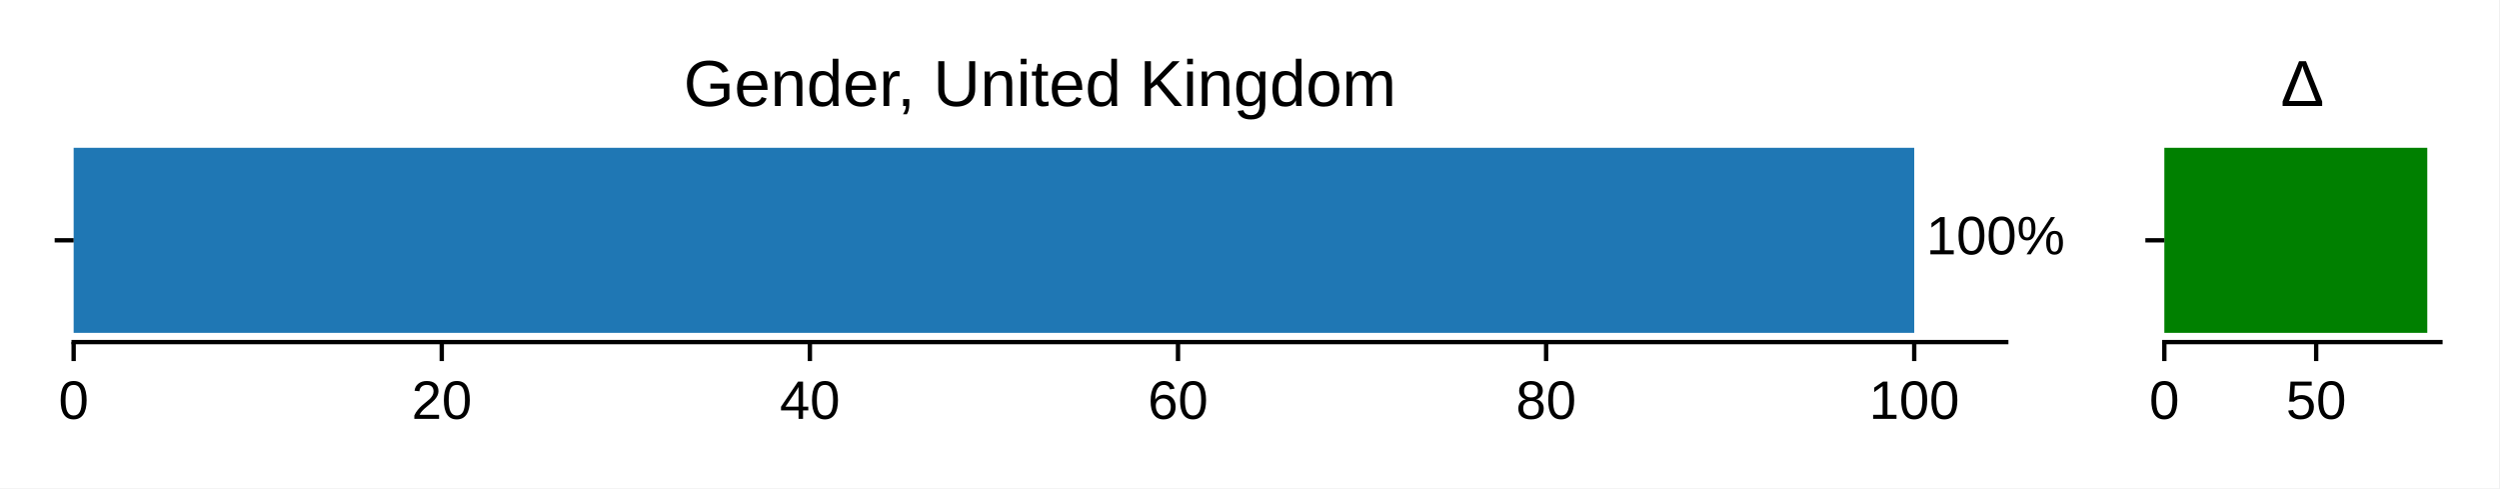
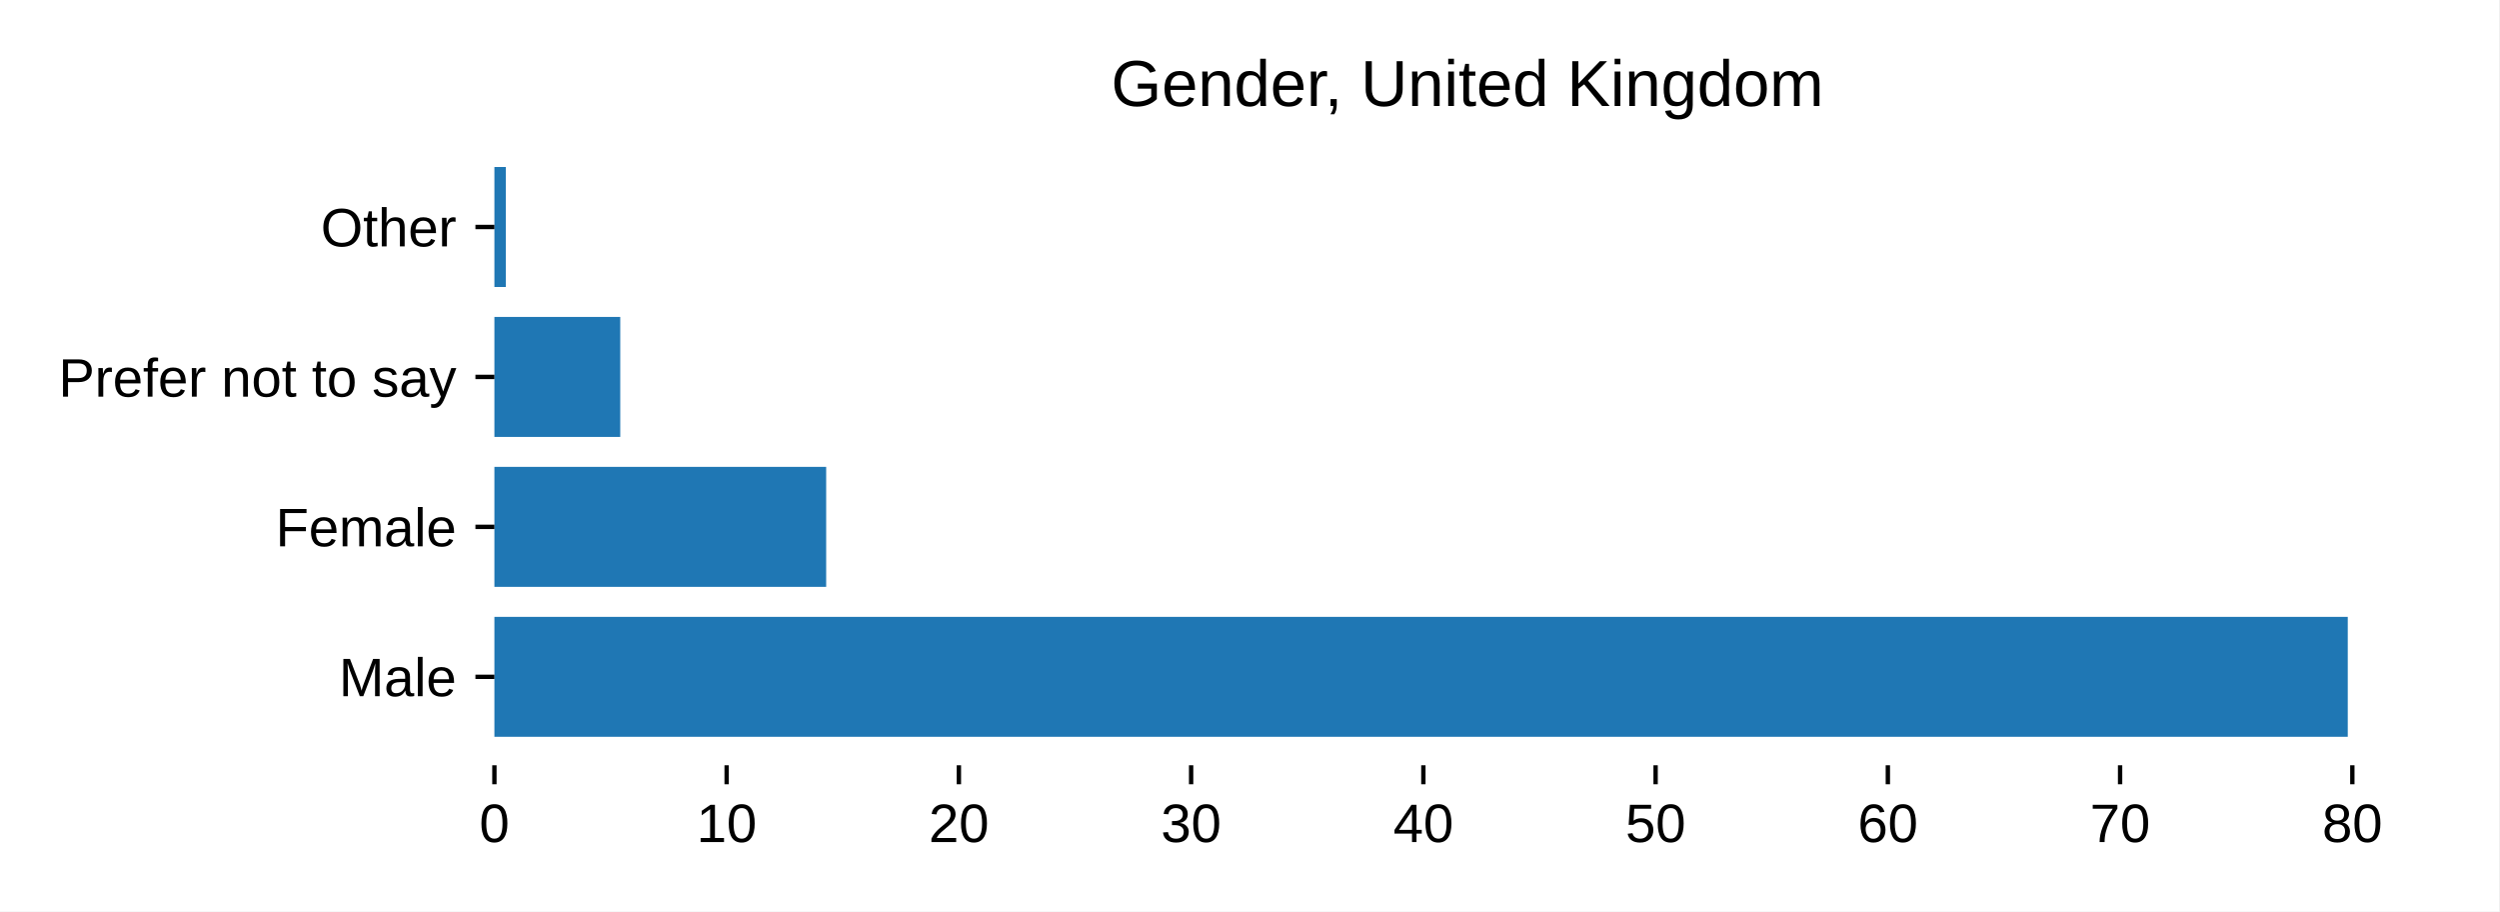
- <svg xmlns="http://www.w3.org/2000/svg" xmlns:xlink="http://www.w3.org/1999/xlink" height="90pt" version="1.1" viewBox="0 0 460.8 90" width="460.8pt">
+ <svg xmlns="http://www.w3.org/2000/svg" xmlns:xlink="http://www.w3.org/1999/xlink" height="168pt" version="1.1" viewBox="0 0 460.8 168" width="460.8pt">
  <defs>
    <style type="text/css">*{stroke-linecap:butt;stroke-linejoin:round;}</style>
  </defs>
  <g id="figure_1">
    <g id="patch_1">
-       <path d="M 0 90  L 460.8 90  L 460.8 0  L 0 0  z " style="fill:#ffffff;" />
+       <path d="M 0 168  L 460.8 168  L 460.8 0  L 0 0  z " style="fill:#ffffff;" />
    </g>
    <g id="axes_1">
      <g id="patch_2">
-         <path d="M 13.58 63.055  L 369.941 63.055  L 369.941 25.536  L 13.58 25.536  z " style="fill:#ffffff;" />
+         <path d="M 91.164 141.055  L 450 141.055  L 450 25.536  L 91.164 25.536  z " style="fill:#ffffff;" />
      </g>
      <g id="patch_3">
-         <path clip-path="url(#pd806cab8b6)" d="M 13.58 61.349  L 352.972 61.349  L 352.972 27.241  L 13.58 27.241  z " style="fill:#1f77b4;" />
+         <path clip-path="url(#pbd44ceadc7)" d="M 91.164 135.804  L 432.913 135.804  L 432.913 113.695  L 91.164 113.695  z " style="fill:#1f77b4;" />
+       </g>
+       <g id="patch_4">
+         <path clip-path="url(#pbd44ceadc7)" d="M 91.164 108.168  L 152.341 108.168  L 152.341 86.059  L 91.164 86.059  z " style="fill:#1f77b4;" />
+       </g>
+       <g id="patch_5">
+         <path clip-path="url(#pbd44ceadc7)" d="M 91.164 80.532  L 114.369 80.532  L 114.369 58.423  L 91.164 58.423  z " style="fill:#1f77b4;" />
+       </g>
+       <g id="patch_6">
+         <path clip-path="url(#pbd44ceadc7)" d="M 91.164 52.895  L 93.274 52.895  L 93.274 30.786  L 91.164 30.786  z " style="fill:#1f77b4;" />
      </g>
      <g id="matplotlib.axis_1">
        <g id="xtick_1">
          <g id="line2d_1">
            <defs>
              <path d="M 0 0  L 0 3.5  " id="mc3a356a46d" style="stroke:#000000;stroke-width:0.8;" />
            </defs>
            <g>
-               <use style="stroke:#000000;stroke-width:0.8;" x="13.58" xlink:href="#mc3a356a46d" y="63.055" />
+               <use style="stroke:#000000;stroke-width:0.8;" x="91.164" xlink:href="#mc3a356a46d" y="141.055" />
            </g>
          </g>
          <g id="text_1">
-             <text style="font-family:Arial;font-size:10px;font-stretch:normal;font-style:normal;font-weight:normal;text-anchor:middle;" transform="rotate(-0, 13.58047, 77.2125)" x="13.58" y="77.213">0</text>
+             <text style="font-family:Arial;font-size:10px;font-stretch:normal;font-style:normal;font-weight:normal;text-anchor:middle;" transform="rotate(-0, 91.16406, 155.2125)" x="91.164" y="155.213">0</text>
          </g>
        </g>
        <g id="xtick_2">
          <g id="line2d_2">
            <g>
-               <use style="stroke:#000000;stroke-width:0.8;" x="81.459" xlink:href="#mc3a356a46d" y="63.055" />
+               <use style="stroke:#000000;stroke-width:0.8;" x="133.988" xlink:href="#mc3a356a46d" y="141.055" />
            </g>
          </g>
          <g id="text_2">
-             <text style="font-family:Arial;font-size:10px;font-stretch:normal;font-style:normal;font-weight:normal;text-anchor:middle;" transform="rotate(-0, 81.45876, 77.2125)" x="81.459" y="77.213">20</text>
+             <text style="font-family:Arial;font-size:10px;font-stretch:normal;font-style:normal;font-weight:normal;text-anchor:middle;" transform="rotate(-0, 133.9881, 155.2125)" x="133.988" y="155.213">10</text>
          </g>
        </g>
        <g id="xtick_3">
          <g id="line2d_3">
            <g>
-               <use style="stroke:#000000;stroke-width:0.8;" x="149.337" xlink:href="#mc3a356a46d" y="63.055" />
+               <use style="stroke:#000000;stroke-width:0.8;" x="176.812" xlink:href="#mc3a356a46d" y="141.055" />
            </g>
          </g>
          <g id="text_3">
-             <text style="font-family:Arial;font-size:10px;font-stretch:normal;font-style:normal;font-weight:normal;text-anchor:middle;" transform="rotate(-0, 149.3371, 77.2125)" x="149.337" y="77.213">40</text>
+             <text style="font-family:Arial;font-size:10px;font-stretch:normal;font-style:normal;font-weight:normal;text-anchor:middle;" transform="rotate(-0, 176.8121, 155.2125)" x="176.812" y="155.213">20</text>
          </g>
        </g>
        <g id="xtick_4">
          <g id="line2d_4">
            <g>
-               <use style="stroke:#000000;stroke-width:0.8;" x="217.215" xlink:href="#mc3a356a46d" y="63.055" />
+               <use style="stroke:#000000;stroke-width:0.8;" x="219.636" xlink:href="#mc3a356a46d" y="141.055" />
            </g>
          </g>
          <g id="text_4">
-             <text style="font-family:Arial;font-size:10px;font-stretch:normal;font-style:normal;font-weight:normal;text-anchor:middle;" transform="rotate(-0, 217.2153, 77.2125)" x="217.215" y="77.213">60</text>
+             <text style="font-family:Arial;font-size:10px;font-stretch:normal;font-style:normal;font-weight:normal;text-anchor:middle;" transform="rotate(-0, 219.6362, 155.2125)" x="219.636" y="155.213">30</text>
          </g>
        </g>
        <g id="xtick_5">
          <g id="line2d_5">
            <g>
-               <use style="stroke:#000000;stroke-width:0.8;" x="285.094" xlink:href="#mc3a356a46d" y="63.055" />
+               <use style="stroke:#000000;stroke-width:0.8;" x="262.46" xlink:href="#mc3a356a46d" y="141.055" />
            </g>
          </g>
          <g id="text_5">
-             <text style="font-family:Arial;font-size:10px;font-stretch:normal;font-style:normal;font-weight:normal;text-anchor:middle;" transform="rotate(-0, 285.0936, 77.2125)" x="285.094" y="77.213">80</text>
+             <text style="font-family:Arial;font-size:10px;font-stretch:normal;font-style:normal;font-weight:normal;text-anchor:middle;" transform="rotate(-0, 262.4602, 155.2125)" x="262.46" y="155.213">40</text>
          </g>
        </g>
        <g id="xtick_6">
          <g id="line2d_6">
            <g>
-               <use style="stroke:#000000;stroke-width:0.8;" x="352.972" xlink:href="#mc3a356a46d" y="63.055" />
+               <use style="stroke:#000000;stroke-width:0.8;" x="305.284" xlink:href="#mc3a356a46d" y="141.055" />
            </g>
          </g>
          <g id="text_6">
-             <text style="font-family:Arial;font-size:10px;font-stretch:normal;font-style:normal;font-weight:normal;text-anchor:middle;" transform="rotate(-0, 352.9719, 77.2125)" x="352.972" y="77.213">100</text>
+             <text style="font-family:Arial;font-size:10px;font-stretch:normal;font-style:normal;font-weight:normal;text-anchor:middle;" transform="rotate(-0, 305.2843, 155.2125)" x="305.284" y="155.213">50</text>
+           </g>
+         </g>
+         <g id="xtick_7">
+           <g id="line2d_7">
+             <g>
+               <use style="stroke:#000000;stroke-width:0.8;" x="348.108" xlink:href="#mc3a356a46d" y="141.055" />
+             </g>
+           </g>
+           <g id="text_7">
+             <text style="font-family:Arial;font-size:10px;font-stretch:normal;font-style:normal;font-weight:normal;text-anchor:middle;" transform="rotate(-0, 348.1083, 155.2125)" x="348.108" y="155.213">60</text>
+           </g>
+         </g>
+         <g id="xtick_8">
+           <g id="line2d_8">
+             <g>
+               <use style="stroke:#000000;stroke-width:0.8;" x="390.932" xlink:href="#mc3a356a46d" y="141.055" />
+             </g>
+           </g>
+           <g id="text_8">
+             <text style="font-family:Arial;font-size:10px;font-stretch:normal;font-style:normal;font-weight:normal;text-anchor:middle;" transform="rotate(-0, 390.9324, 155.2125)" x="390.932" y="155.213">70</text>
+           </g>
+         </g>
+         <g id="xtick_9">
+           <g id="line2d_9">
+             <g>
+               <use style="stroke:#000000;stroke-width:0.8;" x="433.756" xlink:href="#mc3a356a46d" y="141.055" />
+             </g>
+           </g>
+           <g id="text_9">
+             <text style="font-family:Arial;font-size:10px;font-stretch:normal;font-style:normal;font-weight:normal;text-anchor:middle;" transform="rotate(-0, 433.7564, 155.2125)" x="433.756" y="155.213">80</text>
          </g>
        </g>
      </g>
      <g id="matplotlib.axis_2">
        <g id="ytick_1">
-           <g id="line2d_7">
+           <g id="line2d_10">
            <defs>
              <path d="M 0 0  L -3.5 0  " id="m82278324de" style="stroke:#000000;stroke-width:0.8;" />
            </defs>
            <g>
-               <use style="stroke:#000000;stroke-width:0.8;" x="13.58" xlink:href="#m82278324de" y="44.295" />
+               <use style="stroke:#000000;stroke-width:0.8;" x="91.164" xlink:href="#m82278324de" y="124.749" />
            </g>
+           </g>
+           <g id="text_10">
+             <text style="font-family:Arial;font-size:10px;font-stretch:normal;font-style:normal;font-weight:normal;text-anchor:end;" transform="rotate(-0, 84.16406, 128.3283)" x="84.164" y="128.328">Male</text>
+           </g>
+         </g>
+         <g id="ytick_2">
+           <g id="line2d_11">
+             <g>
+               <use style="stroke:#000000;stroke-width:0.8;" x="91.164" xlink:href="#m82278324de" y="97.113" />
+             </g>
+           </g>
+           <g id="text_11">
+             <text style="font-family:Arial;font-size:10px;font-stretch:normal;font-style:normal;font-weight:normal;text-anchor:end;" transform="rotate(-0, 84.16406, 100.6921)" x="84.164" y="100.692">Female</text>
+           </g>
+         </g>
+         <g id="ytick_3">
+           <g id="line2d_12">
+             <g>
+               <use style="stroke:#000000;stroke-width:0.8;" x="91.164" xlink:href="#m82278324de" y="69.477" />
+             </g>
+           </g>
+           <g id="text_12">
+             <text style="font-family:Arial;font-size:10px;font-stretch:normal;font-style:normal;font-weight:normal;text-anchor:end;" transform="rotate(-0, 84.16406, 73.11693)" x="84.164" y="73.117">Prefer not to say</text>
+           </g>
+         </g>
+         <g id="ytick_4">
+           <g id="line2d_13">
+             <g>
+               <use style="stroke:#000000;stroke-width:0.8;" x="91.164" xlink:href="#m82278324de" y="41.841" />
+             </g>
+           </g>
+           <g id="text_13">
+             <text style="font-family:Arial;font-size:10px;font-stretch:normal;font-style:normal;font-weight:normal;text-anchor:end;" transform="rotate(-0, 84.16406, 45.41985)" x="84.164" y="45.42">Other</text>
          </g>
        </g>
      </g>
-       <g id="patch_4">
-         <path d="M 13.58 63.055  L 369.941 63.055  " style="fill:none;stroke:#000000;stroke-linecap:square;stroke-linejoin:miter;stroke-width:0.8;" />
-       </g>
-       <g id="text_7">
-         <text style="font-family:Arial;font-size:10px;font-stretch:normal;font-style:normal;font-weight:normal;text-anchor:middle;" transform="rotate(-0, 367.9719, 46.88031)" x="367.972" y="46.88">100%</text>
-       </g>
-       <g id="text_8">
-         <text style="font-family:Arial;font-size:12px;font-stretch:normal;font-style:normal;font-weight:normal;text-anchor:middle;" transform="rotate(-0, 191.761, 19.53562)" x="191.761" y="19.536">Gender, United Kingdom</text>
-       </g>
-     </g>
-     <g id="axes_2">
-       <g id="patch_5">
-         <path d="M 399.091 63.055  L 450 63.055  L 450 25.536  L 399.091 25.536  z " style="fill:#ffffff;" />
-       </g>
-       <g id="patch_6">
-         <path clip-path="url(#p082a15729c)" d="M 399.091 61.349  L 447.576 61.349  L 447.576 27.241  L 399.091 27.241  z " style="fill:#008000;" />
-       </g>
-       <g id="matplotlib.axis_3">
-         <g id="xtick_7">
-           <g id="line2d_8">
-             <g>
-               <use style="stroke:#000000;stroke-width:0.8;" x="399.091" xlink:href="#mc3a356a46d" y="63.055" />
-             </g>
-           </g>
-           <g id="text_9">
-             <text style="font-family:Arial;font-size:10px;font-stretch:normal;font-style:normal;font-weight:normal;text-anchor:middle;" transform="rotate(-0, 399.0913, 77.2125)" x="399.091" y="77.213">0</text>
-           </g>
-         </g>
-         <g id="xtick_8">
-           <g id="line2d_9">
-             <g>
-               <use style="stroke:#000000;stroke-width:0.8;" x="427.089" xlink:href="#mc3a356a46d" y="63.055" />
-             </g>
-           </g>
-           <g id="text_10">
-             <text style="font-family:Arial;font-size:10px;font-stretch:normal;font-style:normal;font-weight:normal;text-anchor:middle;" transform="rotate(-0, 427.0894, 77.2125)" x="427.089" y="77.213">50</text>
-           </g>
-         </g>
-       </g>
-       <g id="matplotlib.axis_4">
-         <g id="ytick_2">
-           <g id="line2d_10">
-             <g>
-               <use style="stroke:#000000;stroke-width:0.8;" x="399.091" xlink:href="#m82278324de" y="44.295" />
-             </g>
-           </g>
-         </g>
-       </g>
-       <g id="patch_7">
-         <path d="M 399.091 63.055  L 450 63.055  " style="fill:none;stroke:#000000;stroke-linecap:square;stroke-linejoin:miter;stroke-width:0.8;" />
-       </g>
-       <g id="text_11">
-         <text style="font-family:Arial;font-size:12px;font-stretch:normal;font-style:normal;font-weight:normal;text-anchor:middle;" transform="rotate(-0, 424.5456, 19.53562)" x="424.546" y="19.536">Δ</text>
+       <g id="text_14">
+         <text style="font-family:Arial;font-size:12px;font-stretch:normal;font-style:normal;font-weight:normal;text-anchor:middle;" transform="rotate(-0, 270.582, 19.53562)" x="270.582" y="19.536">Gender, United Kingdom</text>
      </g>
    </g>
  </g>
  <defs>
-     <clipPath id="pd806cab8b6">
-       <rect height="37.519" width="356.361" x="13.58" y="25.536" />
-     </clipPath>
-     <clipPath id="p082a15729c">
-       <rect height="37.519" width="50.909" x="399.091" y="25.536" />
+     <clipPath id="pbd44ceadc7">
+       <rect height="115.519" width="358.836" x="91.164" y="25.536" />
    </clipPath>
  </defs>
</svg>
